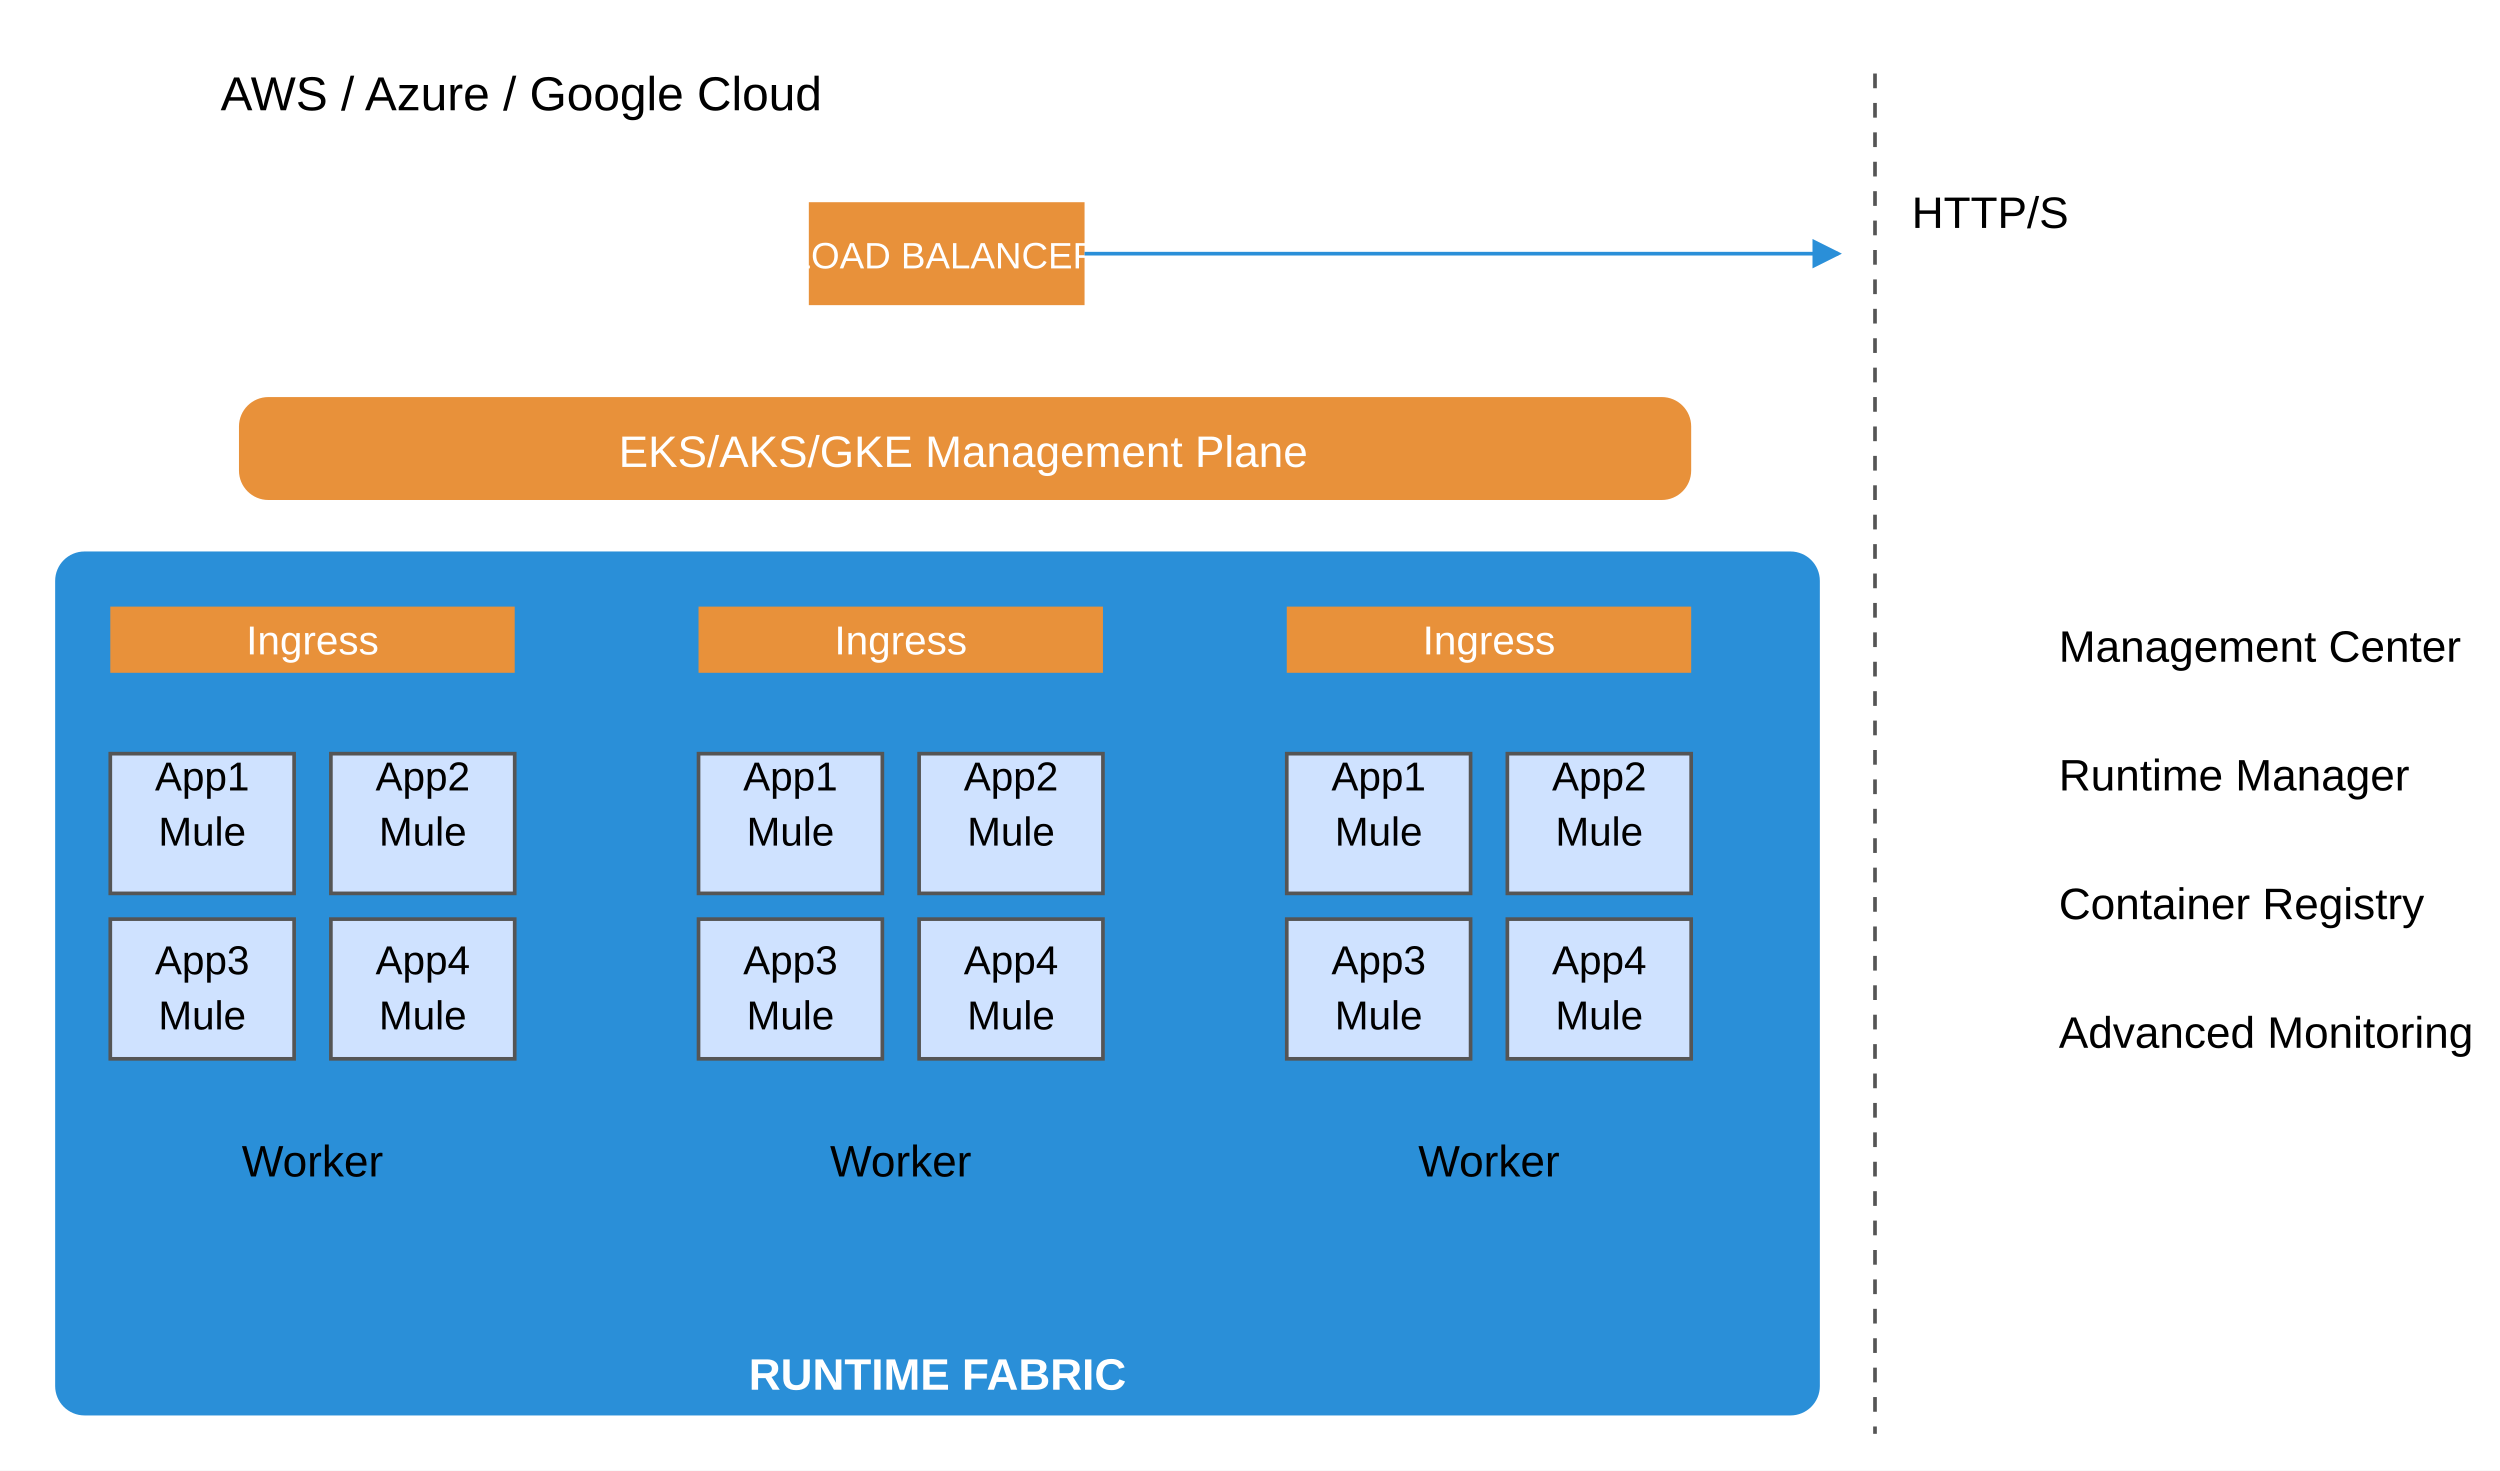
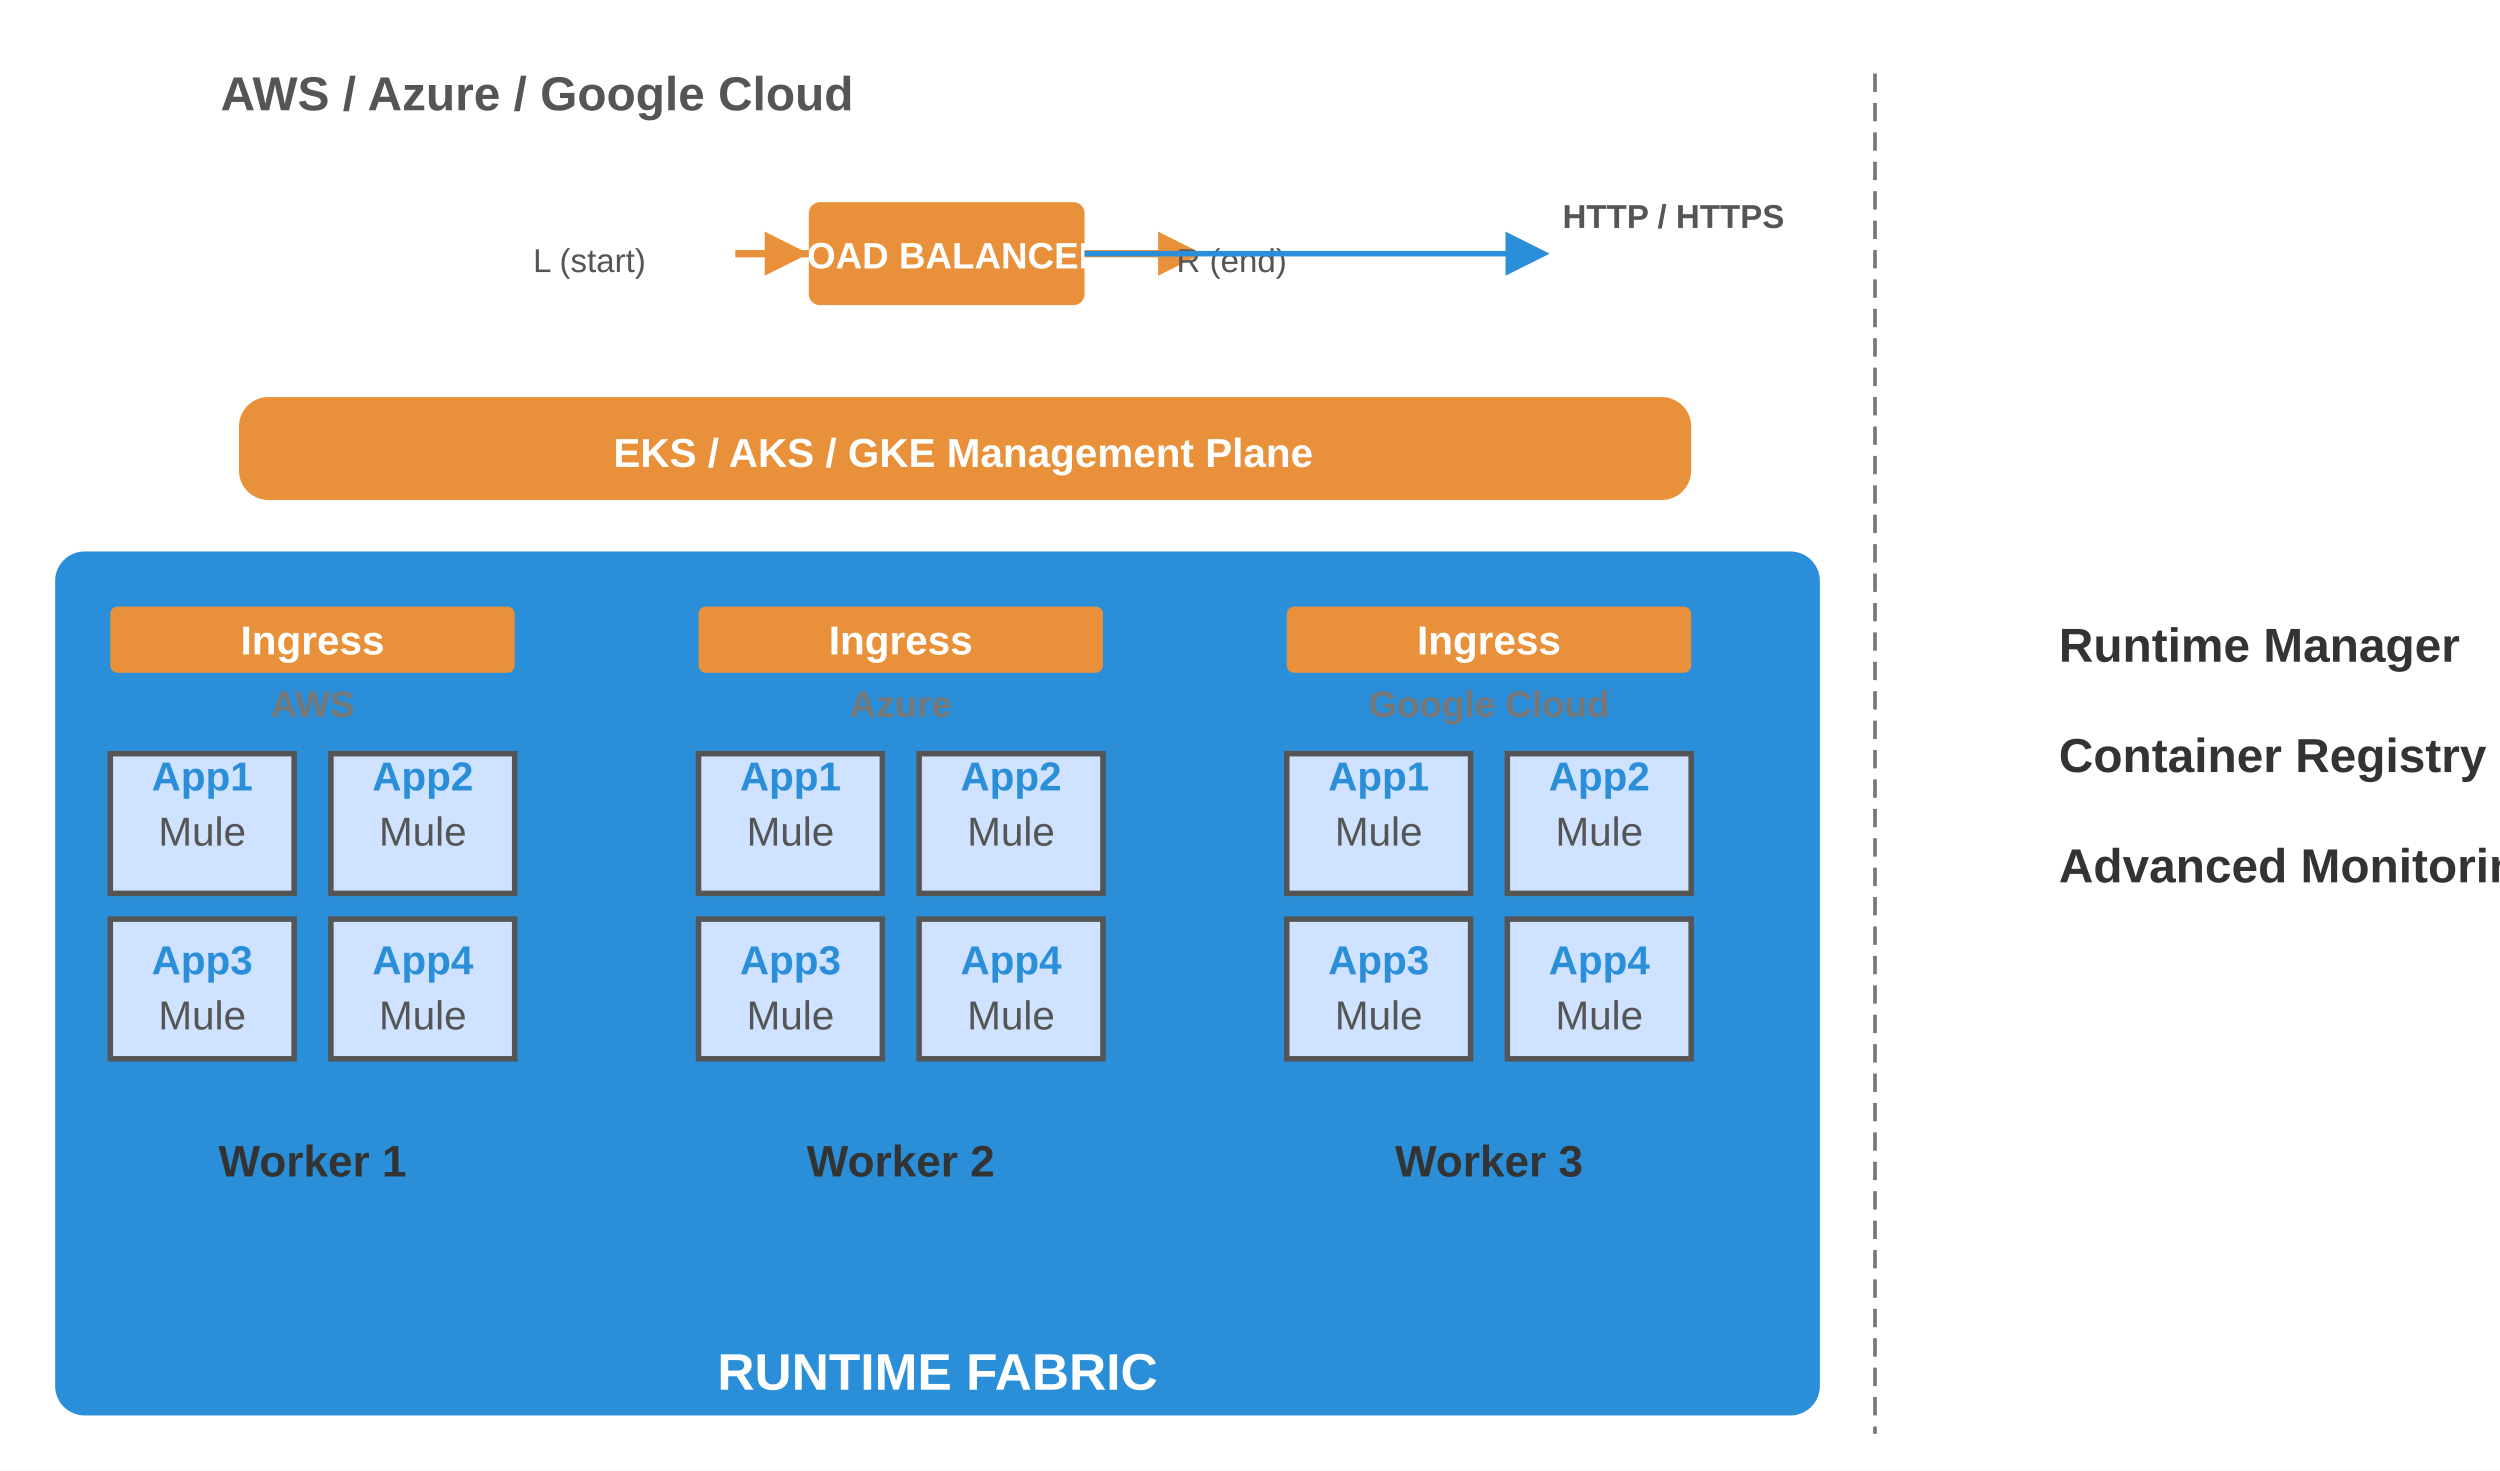
<svg xmlns="http://www.w3.org/2000/svg" width="680" height="400" viewBox="0 0 680 400" font-family="Arial,sans-serif" font-size="12">
  <rect width="680" height="400" fill="#fff" />
-   <rect x="15" y="150" width="480" height="235" rx="8" fill="#2a8fd8" />
-   <text x="255" y="378" text-anchor="middle" fill="#fff" font-weight="bold">RUNTIME FABRIC</text>
-   <rect x="220" y="55" width="75" height="28" fill="#e8913a" />
-   <text x="257" y="73" text-anchor="middle" font-size="10" fill="#fff">LOAD BALANCER</text>
-   <rect x="65" y="108" width="395" height="28" rx="8" fill="#e8913a" />
-   <text x="262" y="127" text-anchor="middle" fill="#fff">EKS/AKS/GKE Management Plane</text>
-   <rect x="30" y="165" width="110" height="18" fill="#e8913a" />
-   <text x="85" y="178" text-anchor="middle" font-size="11" fill="#fff">Ingress</text>
-   <rect x="30" y="188" width="110" height="0" />
-   <rect x="30" y="190" width="110" height="0" />
-   <rect x="190" y="165" width="110" height="18" fill="#e8913a" />
-   <text x="245" y="178" text-anchor="middle" font-size="11" fill="#fff">Ingress</text>
-   <rect x="190" y="188" width="110" height="0" />
-   <rect x="190" y="190" width="110" height="0" />
-   <rect x="350" y="165" width="110" height="18" fill="#e8913a" />
-   <text x="405" y="178" text-anchor="middle" font-size="11" fill="#fff">Ingress</text>
-   <rect x="350" y="188" width="110" height="0" />
-   <rect x="350" y="190" width="110" height="0" />
-   <rect x="30" y="205" width="50" height="38" fill="#cfe2ff" stroke="#555" />
-   <text x="55" y="215" text-anchor="middle" font-size="11">App1</text>
-   <text x="55" y="230" text-anchor="middle" font-size="11">Mule</text>
-   <rect x="90" y="205" width="50" height="38" fill="#cfe2ff" stroke="#555" />
-   <text x="115" y="215" text-anchor="middle" font-size="11">App2</text>
-   <text x="115" y="230" text-anchor="middle" font-size="11">Mule</text>
-   <rect x="30" y="250" width="50" height="38" fill="#cfe2ff" stroke="#555" />
-   <text x="55" y="265" text-anchor="middle" font-size="11">App3</text>
-   <text x="55" y="280" text-anchor="middle" font-size="11">Mule</text>
-   <rect x="90" y="250" width="50" height="38" fill="#cfe2ff" stroke="#555" />
-   <text x="115" y="265" text-anchor="middle" font-size="11">App4</text>
-   <text x="115" y="280" text-anchor="middle" font-size="11">Mule</text>
-   <rect x="190" y="205" width="50" height="38" fill="#cfe2ff" stroke="#555" />
-   <text x="215" y="215" text-anchor="middle" font-size="11">App1</text>
-   <text x="215" y="230" text-anchor="middle" font-size="11">Mule</text>
-   <rect x="250" y="205" width="50" height="38" fill="#cfe2ff" stroke="#555" />
-   <text x="275" y="215" text-anchor="middle" font-size="11">App2</text>
-   <text x="275" y="230" text-anchor="middle" font-size="11">Mule</text>
-   <rect x="190" y="250" width="50" height="38" fill="#cfe2ff" stroke="#555" />
-   <text x="215" y="265" text-anchor="middle" font-size="11">App3</text>
-   <text x="215" y="280" text-anchor="middle" font-size="11">Mule</text>
-   <rect x="250" y="250" width="50" height="38" fill="#cfe2ff" stroke="#555" />
-   <text x="275" y="265" text-anchor="middle" font-size="11">App4</text>
-   <text x="275" y="280" text-anchor="middle" font-size="11">Mule</text>
-   <rect x="350" y="205" width="50" height="38" fill="#cfe2ff" stroke="#555" />
-   <text x="375" y="215" text-anchor="middle" font-size="11">App1</text>
-   <text x="375" y="230" text-anchor="middle" font-size="11">Mule</text>
-   <rect x="410" y="205" width="50" height="38" fill="#cfe2ff" stroke="#555" />
-   <text x="435" y="215" text-anchor="middle" font-size="11">App2</text>
-   <text x="435" y="230" text-anchor="middle" font-size="11">Mule</text>
-   <rect x="350" y="250" width="50" height="38" fill="#cfe2ff" stroke="#555" />
-   <text x="375" y="265" text-anchor="middle" font-size="11">App3</text>
-   <text x="375" y="280" text-anchor="middle" font-size="11">Mule</text>
-   <rect x="410" y="250" width="50" height="38" fill="#cfe2ff" stroke="#555" />
-   <text x="435" y="265" text-anchor="middle" font-size="11">App4</text>
-   <text x="435" y="280" text-anchor="middle" font-size="11">Mule</text>
-   <text x="85" y="320" text-anchor="middle">Worker</text>
-   <text x="245" y="320" text-anchor="middle">Worker</text>
-   <text x="405" y="320" text-anchor="middle">Worker</text>
-   <line x1="295" y1="69" x2="500" y2="69" stroke="#2a8fd8" marker-end="url(#a)" />
-   <text x="520" y="62">HTTP/S</text>
  <defs>
-     <marker id="a" markerWidth="8" markerHeight="8" refX="7" refY="4" orient="auto">
+     <marker id="arrow-blue" markerWidth="8" markerHeight="8" refX="7" refY="4" orient="auto">
      <path d="M0,0 L8,4 L0,8 z" fill="#2a8fd8" />
    </marker>
+     <marker id="lb-r" markerWidth="6" markerHeight="6" refX="6" refY="3" orient="auto">
+       <path d="M0,0 L6,3 L0,6 z" fill="#e8913a" />
+     </marker>
+     <marker id="lb-l" markerWidth="6" markerHeight="6" refX="0" refY="3" orient="auto">
+       <path d="M0,0 L6,3 L0,6 z" fill="#e8913a" />
+     </marker>
  </defs>
-   <line x1="510" y1="20" x2="510" y2="390" stroke="#555" stroke-dasharray="4" />
-   <text x="560" y="180">Management Center</text>
-   <text x="560" y="215">Runtime Manager</text>
-   <text x="560" y="250">Container Registry</text>
-   <text x="560" y="285">Advanced Monitoring</text>
-   <text x="60" y="30" font-size="13">AWS / Azure / Google Cloud</text>
+   <rect x="15" y="150" width="480" height="235" rx="8" fill="#2a8fd8" />
+   <text x="255" y="378" text-anchor="middle" fill="#fff" font-weight="bold" font-size="14">RUNTIME FABRIC</text>
+   <rect x="220" y="55" width="75" height="28" fill="#e8913a" rx="3" />
+   <text x="257" y="73" text-anchor="middle" font-size="10" fill="#fff" font-weight="bold">LOAD BALANCER</text>
+   <line x1="200" y1="69" x2="220" y2="69" stroke="#e8913a" stroke-width="2" marker-end="url(#lb-r)" />
+   <line x1="295" y1="69" x2="315" y2="69" stroke="#e8913a" stroke-width="2" marker-end="url(#lb-l)" />
+   <text x="145" y="74" font-size="9" fill="#555">L (start)</text>
+   <text x="320" y="74" font-size="9" fill="#555">R (end)</text>
+   <line x1="295" y1="69" x2="420" y2="69" stroke="#2a8fd8" stroke-width="1.5" marker-end="url(#arrow-blue)" />
+   <text x="425" y="62" font-size="9" fill="#555" font-weight="bold">HTTP / HTTPS</text>
+   <rect x="65" y="108" width="395" height="28" rx="8" fill="#e8913a" />
+   <text x="262" y="127" text-anchor="middle" fill="#fff" font-size="11" font-weight="bold">EKS / AKS / GKE Management Plane</text>
+   <rect x="30" y="165" width="110" height="18" fill="#e8913a" rx="2" />
+   <text x="85" y="178" text-anchor="middle" font-size="11" fill="#fff" font-weight="bold">Ingress</text>
+   <rect x="190" y="165" width="110" height="18" fill="#e8913a" rx="2" />
+   <text x="245" y="178" text-anchor="middle" font-size="11" fill="#fff" font-weight="bold">Ingress</text>
+   <rect x="350" y="165" width="110" height="18" fill="#e8913a" rx="2" />
+   <text x="405" y="178" text-anchor="middle" font-size="11" fill="#fff" font-weight="bold">Ingress</text>
+   <rect x="30" y="205" width="50" height="38" fill="#cfe2ff" stroke="#555" stroke-width="1.5" />
+   <text x="55" y="215" text-anchor="middle" font-size="11" font-weight="bold" fill="#2a8fd8">App1</text>
+   <text x="55" y="230" text-anchor="middle" font-size="11" fill="#555">Mule</text>
+   <rect x="90" y="205" width="50" height="38" fill="#cfe2ff" stroke="#555" stroke-width="1.5" />
+   <text x="115" y="215" text-anchor="middle" font-size="11" font-weight="bold" fill="#2a8fd8">App2</text>
+   <text x="115" y="230" text-anchor="middle" font-size="11" fill="#555">Mule</text>
+   <rect x="30" y="250" width="50" height="38" fill="#cfe2ff" stroke="#555" stroke-width="1.5" />
+   <text x="55" y="265" text-anchor="middle" font-size="11" font-weight="bold" fill="#2a8fd8">App3</text>
+   <text x="55" y="280" text-anchor="middle" font-size="11" fill="#555">Mule</text>
+   <rect x="90" y="250" width="50" height="38" fill="#cfe2ff" stroke="#555" stroke-width="1.5" />
+   <text x="115" y="265" text-anchor="middle" font-size="11" font-weight="bold" fill="#2a8fd8">App4</text>
+   <text x="115" y="280" text-anchor="middle" font-size="11" fill="#555">Mule</text>
+   <rect x="190" y="205" width="50" height="38" fill="#cfe2ff" stroke="#555" stroke-width="1.5" />
+   <text x="215" y="215" text-anchor="middle" font-size="11" font-weight="bold" fill="#2a8fd8">App1</text>
+   <text x="215" y="230" text-anchor="middle" font-size="11" fill="#555">Mule</text>
+   <rect x="250" y="205" width="50" height="38" fill="#cfe2ff" stroke="#555" stroke-width="1.5" />
+   <text x="275" y="215" text-anchor="middle" font-size="11" font-weight="bold" fill="#2a8fd8">App2</text>
+   <text x="275" y="230" text-anchor="middle" font-size="11" fill="#555">Mule</text>
+   <rect x="190" y="250" width="50" height="38" fill="#cfe2ff" stroke="#555" stroke-width="1.5" />
+   <text x="215" y="265" text-anchor="middle" font-size="11" font-weight="bold" fill="#2a8fd8">App3</text>
+   <text x="215" y="280" text-anchor="middle" font-size="11" fill="#555">Mule</text>
+   <rect x="250" y="250" width="50" height="38" fill="#cfe2ff" stroke="#555" stroke-width="1.5" />
+   <text x="275" y="265" text-anchor="middle" font-size="11" font-weight="bold" fill="#2a8fd8">App4</text>
+   <text x="275" y="280" text-anchor="middle" font-size="11" fill="#555">Mule</text>
+   <rect x="350" y="205" width="50" height="38" fill="#cfe2ff" stroke="#555" stroke-width="1.5" />
+   <text x="375" y="215" text-anchor="middle" font-size="11" font-weight="bold" fill="#2a8fd8">App1</text>
+   <text x="375" y="230" text-anchor="middle" font-size="11" fill="#555">Mule</text>
+   <rect x="410" y="205" width="50" height="38" fill="#cfe2ff" stroke="#555" stroke-width="1.5" />
+   <text x="435" y="215" text-anchor="middle" font-size="11" font-weight="bold" fill="#2a8fd8">App2</text>
+   <text x="435" y="230" text-anchor="middle" font-size="11" fill="#555">Mule</text>
+   <rect x="350" y="250" width="50" height="38" fill="#cfe2ff" stroke="#555" stroke-width="1.5" />
+   <text x="375" y="265" text-anchor="middle" font-size="11" font-weight="bold" fill="#2a8fd8">App3</text>
+   <text x="375" y="280" text-anchor="middle" font-size="11" fill="#555">Mule</text>
+   <rect x="410" y="250" width="50" height="38" fill="#cfe2ff" stroke="#555" stroke-width="1.5" />
+   <text x="435" y="265" text-anchor="middle" font-size="11" font-weight="bold" fill="#2a8fd8">App4</text>
+   <text x="435" y="280" text-anchor="middle" font-size="11" fill="#555">Mule</text>
+   <text x="85" y="195" text-anchor="middle" font-size="10" fill="#777" font-weight="bold">AWS</text>
+   <text x="245" y="195" text-anchor="middle" font-size="10" fill="#777" font-weight="bold">Azure</text>
+   <text x="405" y="195" text-anchor="middle" font-size="10" fill="#777" font-weight="bold">Google Cloud</text>
+   <text x="85" y="320" text-anchor="middle" font-size="12" font-weight="bold" fill="#333">Worker 1</text>
+   <text x="245" y="320" text-anchor="middle" font-size="12" font-weight="bold" fill="#333">Worker 2</text>
+   <text x="405" y="320" text-anchor="middle" font-size="12" font-weight="bold" fill="#333">Worker 3</text>
+   <line x1="510" y1="20" x2="510" y2="390" stroke="#777" stroke-dasharray="5,3" stroke-width="1" />
+   <text x="560" y="180" font-size="13" font-weight="bold" fill="#333">Runtime Manager</text>
+   <text x="560" y="210" font-size="13" font-weight="bold" fill="#333">Container Registry</text>
+   <text x="560" y="240" font-size="13" font-weight="bold" fill="#333">Advanced Monitoring</text>
+   <text x="60" y="30" font-size="13" font-weight="bold" fill="#555">AWS / Azure / Google Cloud</text>
</svg>
